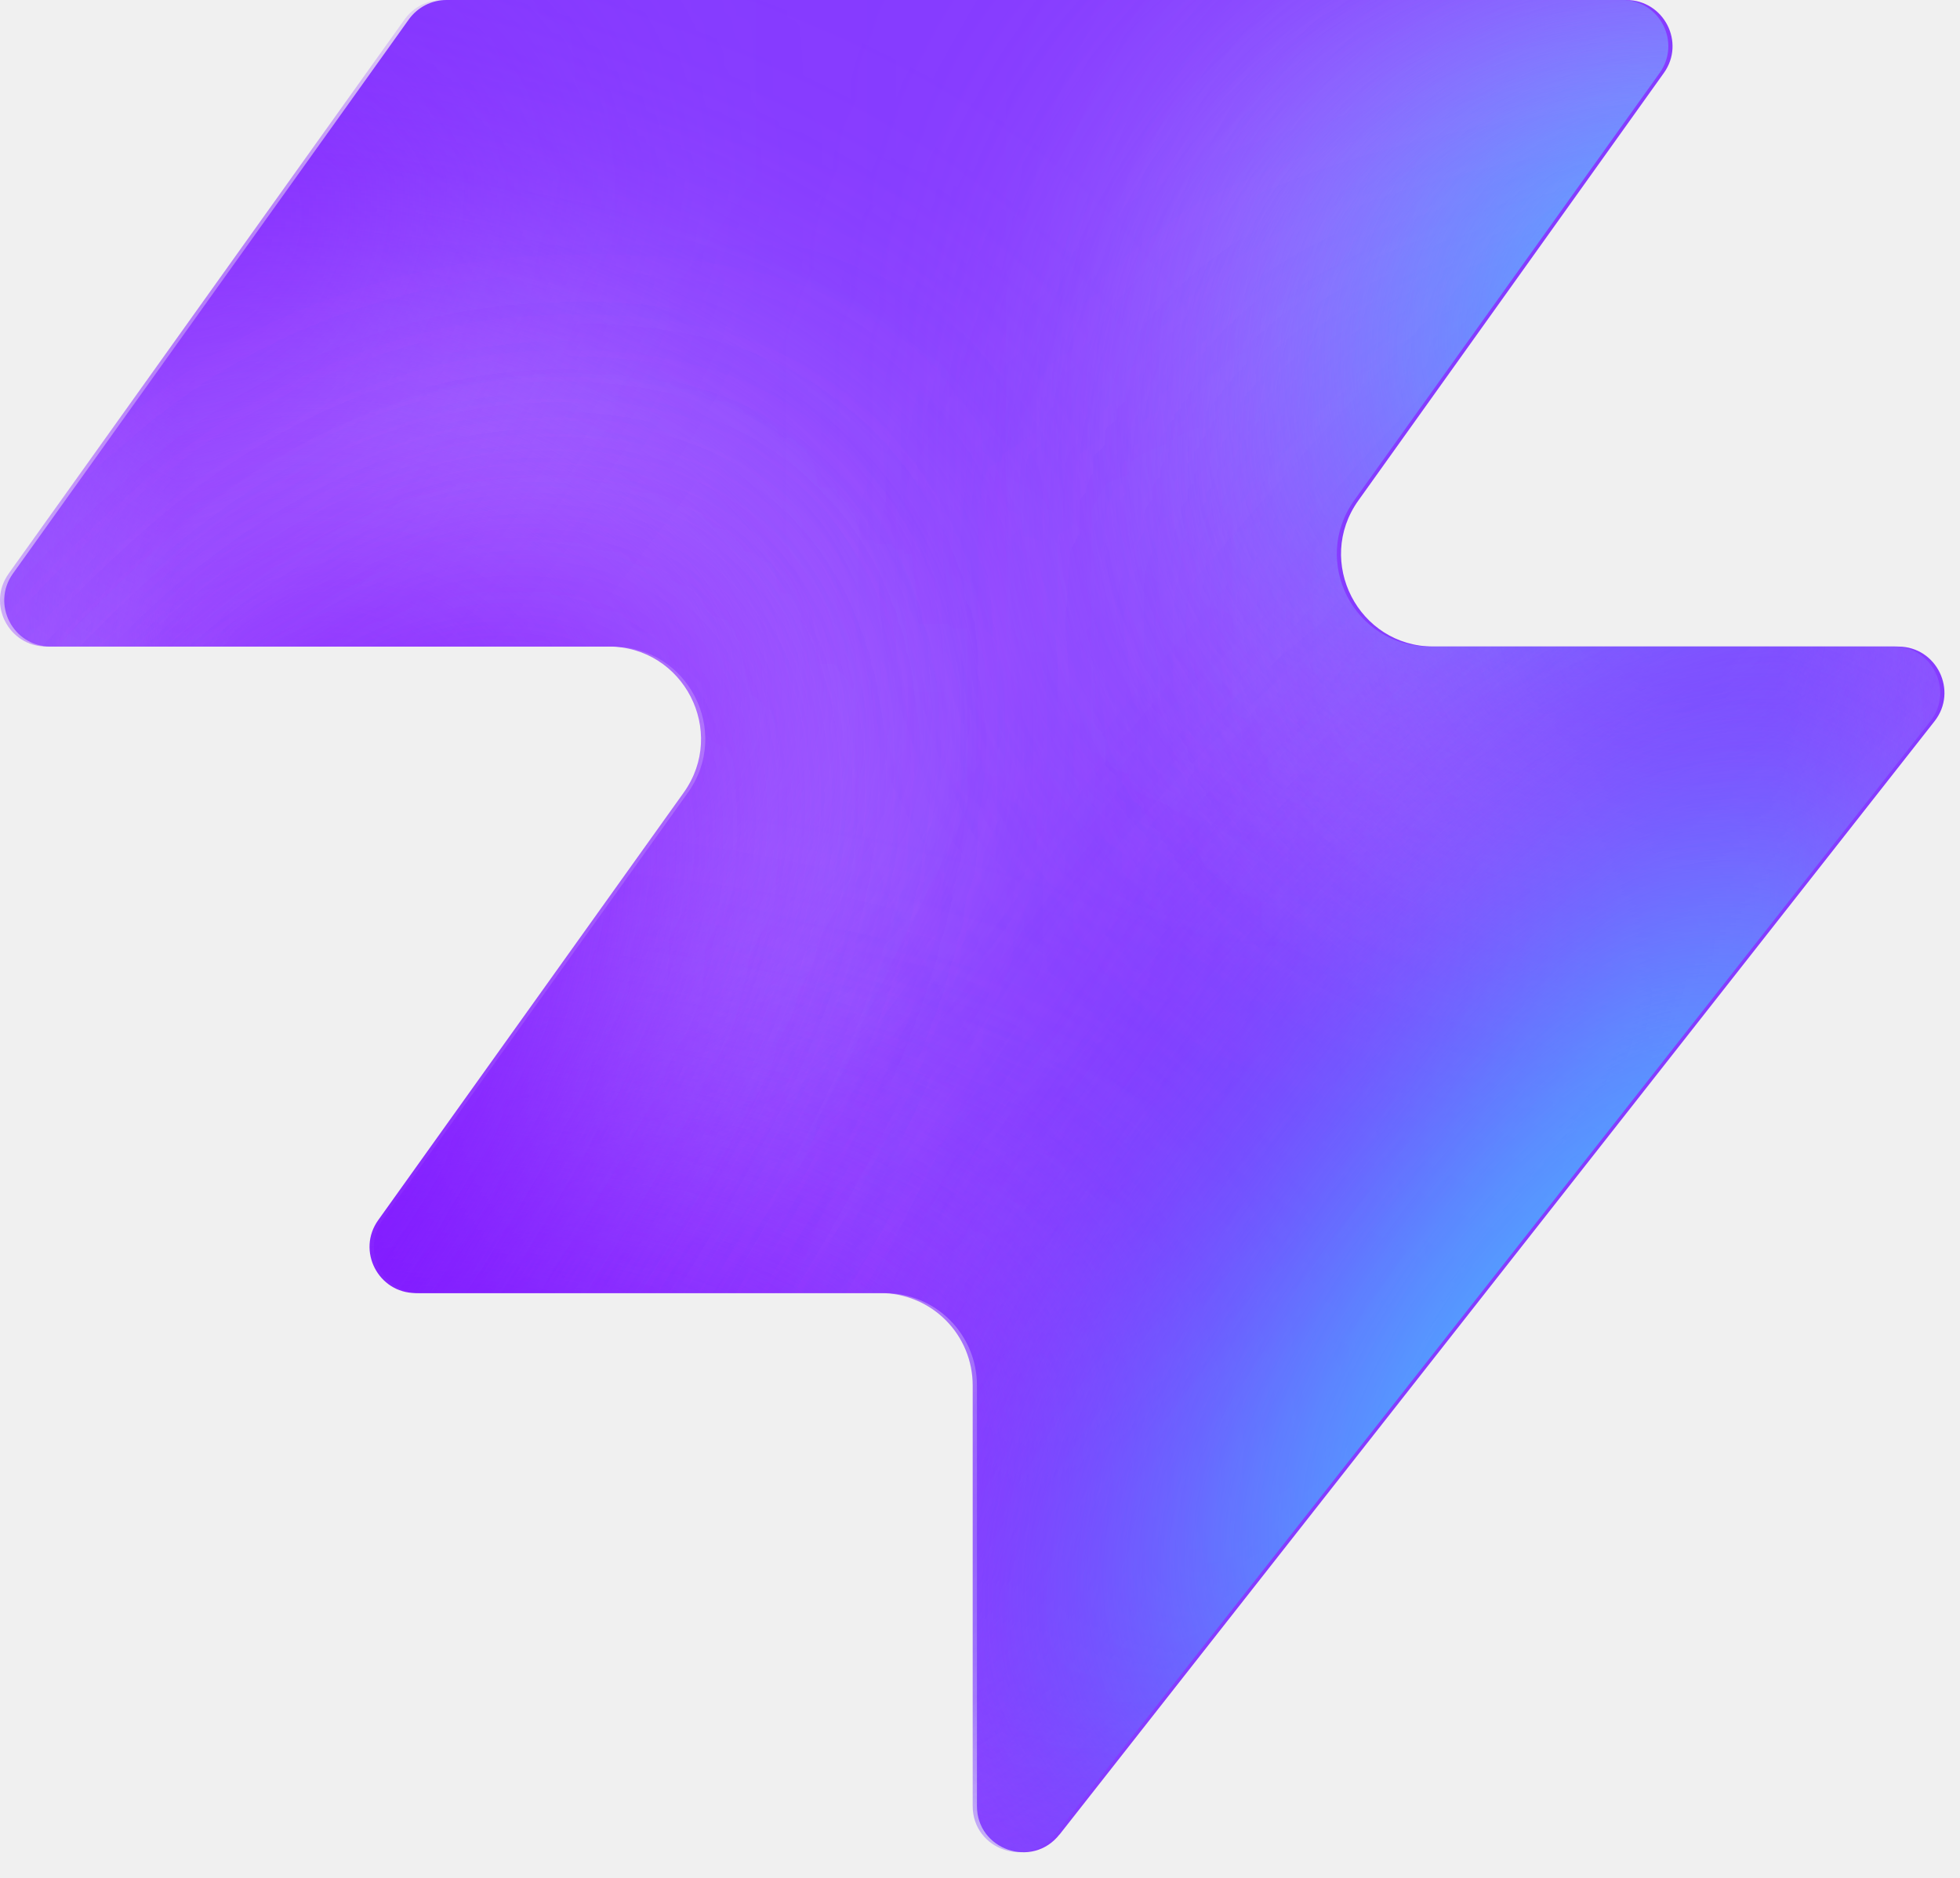
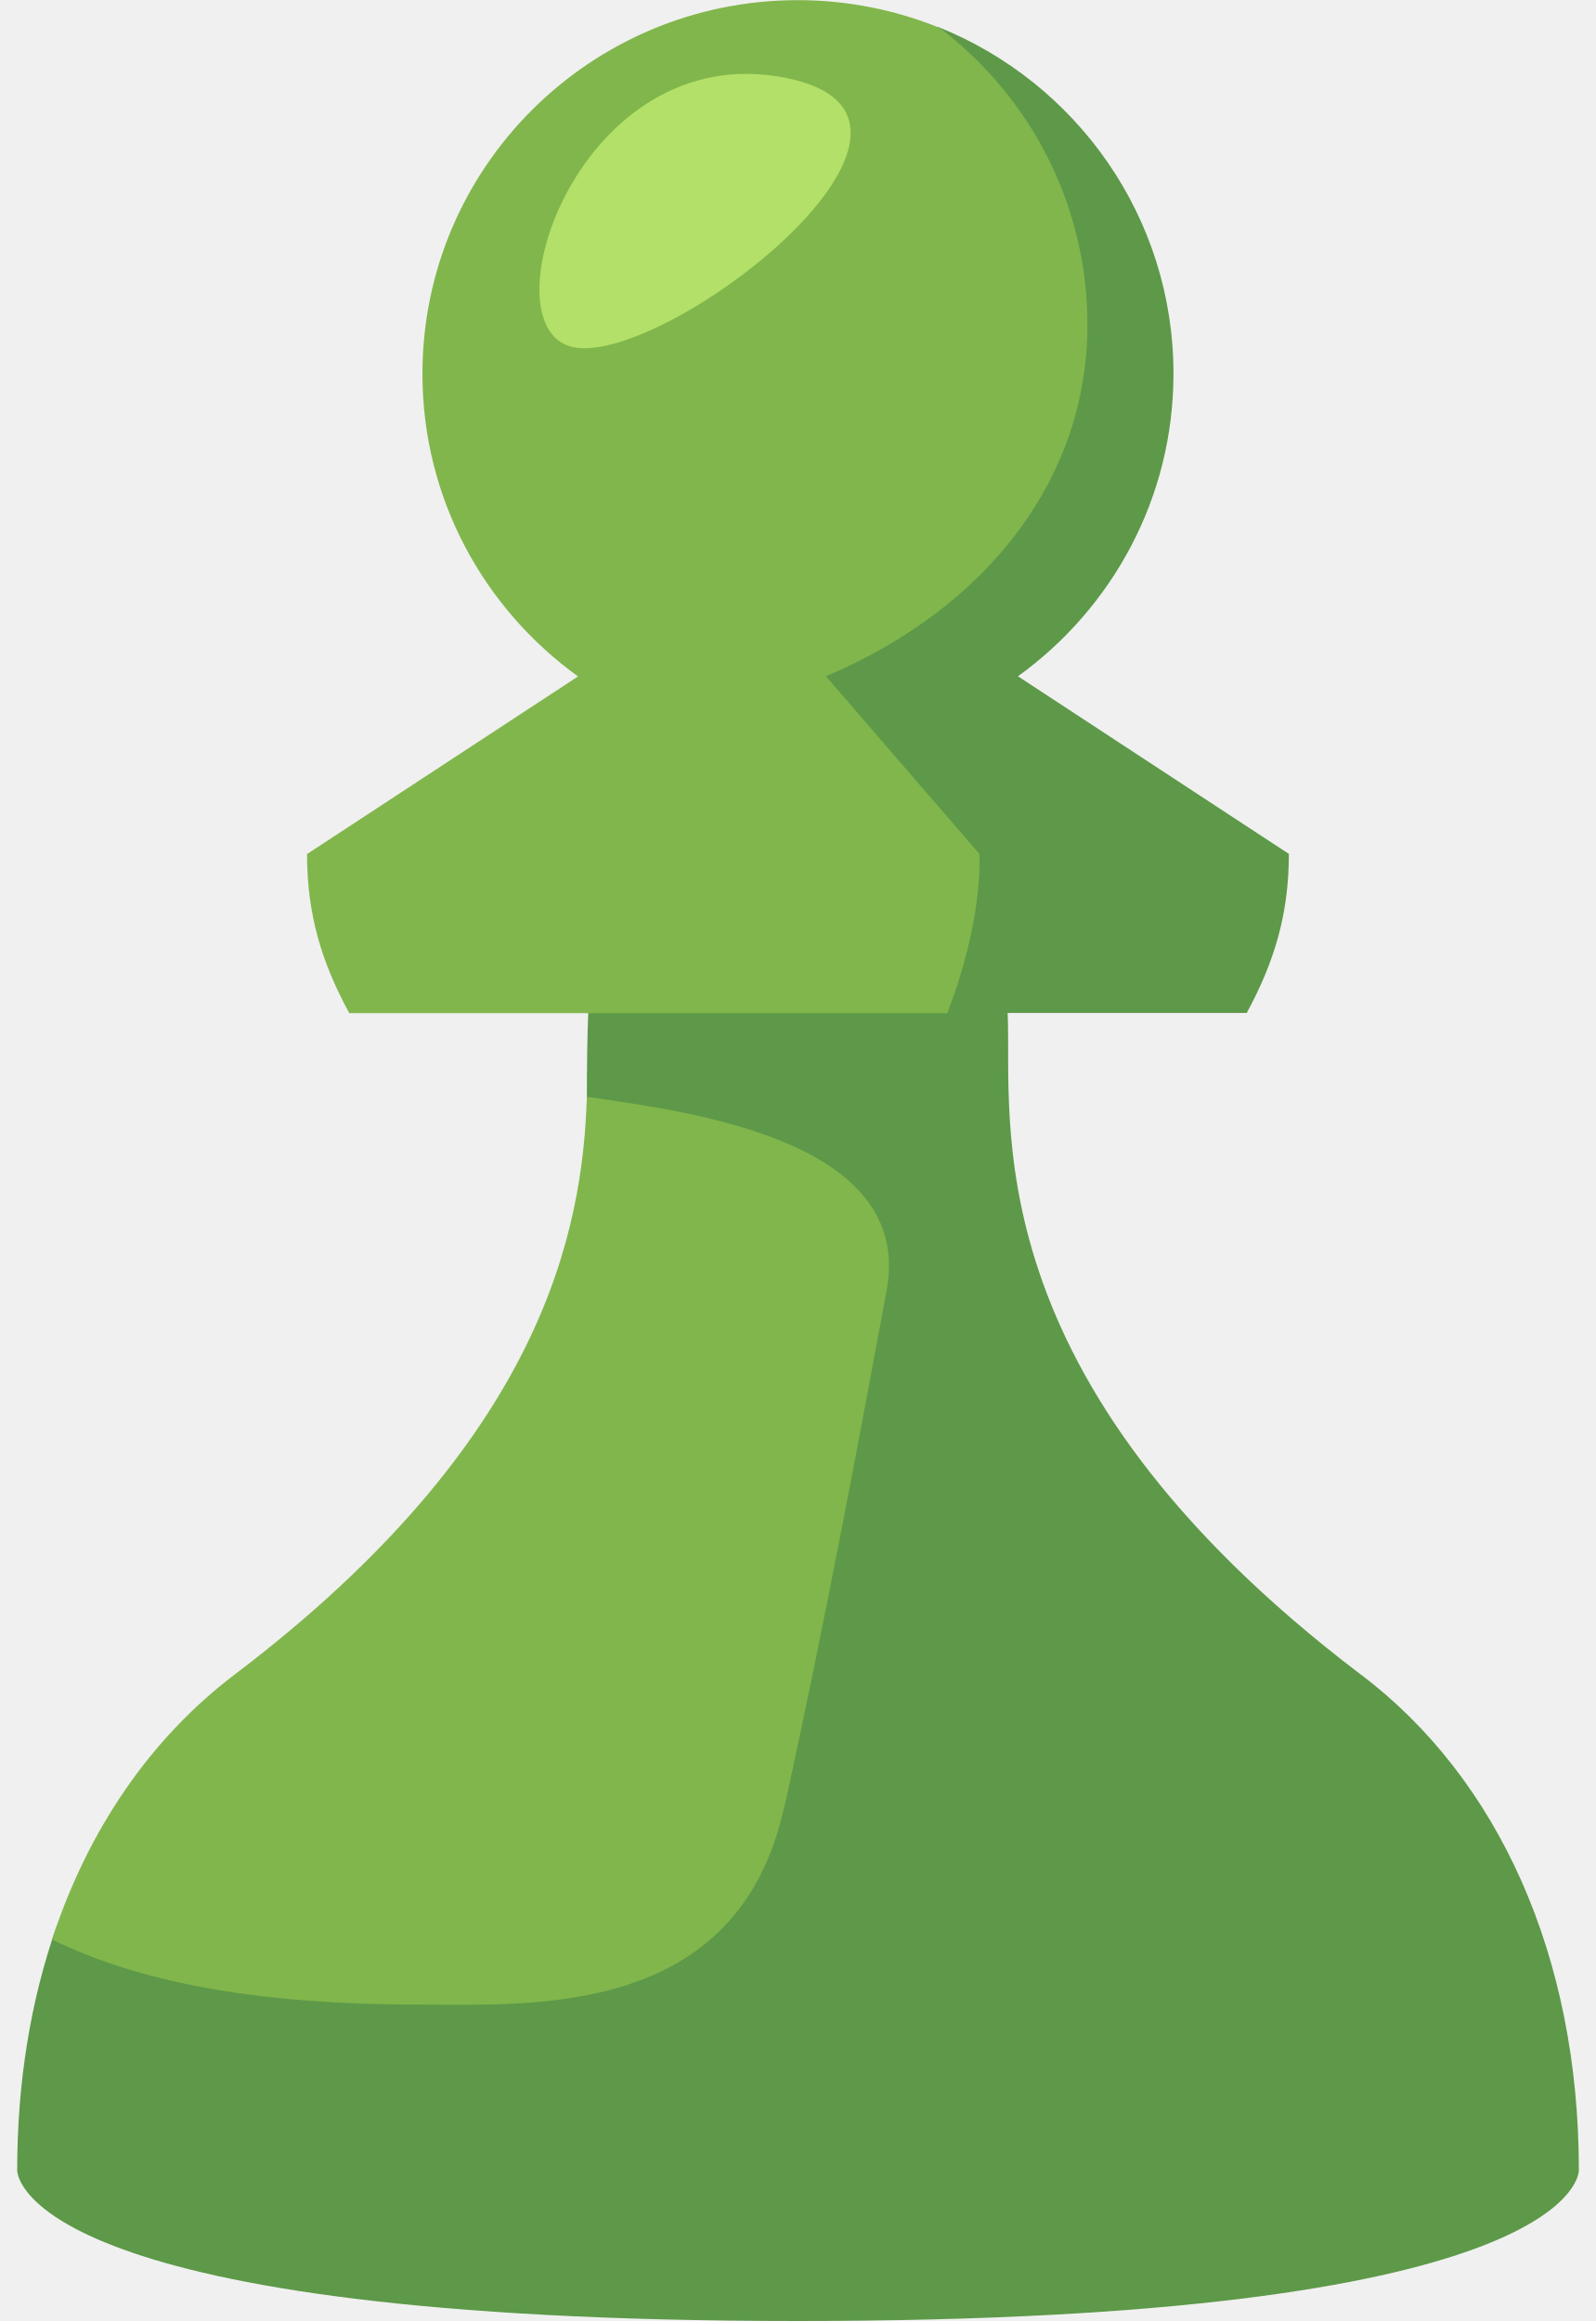
- <svg xmlns="http://www.w3.org/2000/svg" width="48" height="46" fill="none" viewBox="0 0 48 46">
-   <path fill="#863bff" d="M25.946 44.938c-.664.845-2.021.375-2.021-.698V33.937a2.26 2.26 0 0 0-2.262-2.262H10.287c-.92 0-1.456-1.04-.92-1.788l7.48-10.471c1.07-1.497 0-3.578-1.842-3.578H1.237c-.92 0-1.456-1.04-.92-1.788L10.013.474c.214-.297.556-.474.92-.474h28.894c.92 0 1.456 1.04.92 1.788l-7.48 10.471c-1.07 1.498 0 3.579 1.842 3.579h11.377c.943 0 1.473 1.088.89 1.83L25.947 44.94z" style="fill:#863bff;fill:color(display-p3 .525 .23 1);fill-opacity:1" />
-   <mask id="a" width="48" height="46" x="0" y="0" maskUnits="userSpaceOnUse" style="mask-type:alpha">
-     <path fill="#000" d="M25.842 44.938c-.664.844-2.021.375-2.021-.698V33.937a2.26 2.26 0 0 0-2.262-2.262H10.183c-.92 0-1.456-1.04-.92-1.788l7.48-10.471c1.07-1.498 0-3.579-1.842-3.579H1.133c-.92 0-1.456-1.04-.92-1.787L9.91.473c.214-.297.556-.474.92-.474h28.894c.92 0 1.456 1.04.92 1.788l-7.48 10.471c-1.07 1.498 0 3.578 1.842 3.578h11.377c.943 0 1.473 1.088.89 1.832L25.843 44.94z" style="fill:#000;fill-opacity:1" />
-   </mask>
-   <g mask="url(#a)">
-     <g filter="url(#b)">
-       <ellipse cx="5.508" cy="14.704" fill="#ede6ff" rx="5.508" ry="14.704" style="fill:#ede6ff;fill:color(display-p3 .927 .903 1);fill-opacity:1" transform="matrix(.00324 1 1 -.00324 -4.47 31.516)" />
-     </g>
-     <g filter="url(#c)">
-       <ellipse cx="10.399" cy="29.851" fill="#ede6ff" rx="10.399" ry="29.851" style="fill:#ede6ff;fill:color(display-p3 .927 .903 1);fill-opacity:1" transform="matrix(.00324 1 1 -.00324 -39.328 7.883)" />
-     </g>
-     <g filter="url(#d)">
-       <ellipse cx="5.508" cy="30.487" fill="#7e14ff" rx="5.508" ry="30.487" style="fill:#7e14ff;fill:color(display-p3 .492 .077 1);fill-opacity:1" transform="rotate(89.814 -25.913 -14.639)scale(1 -1)" />
-     </g>
-     <g filter="url(#e)">
-       <ellipse cx="5.508" cy="30.599" fill="#7e14ff" rx="5.508" ry="30.599" style="fill:#7e14ff;fill:color(display-p3 .492 .077 1);fill-opacity:1" transform="rotate(89.814 -32.644 -3.334)scale(1 -1)" />
-     </g>
-     <g filter="url(#f)">
-       <ellipse cx="5.508" cy="30.599" fill="#7e14ff" rx="5.508" ry="30.599" style="fill:#7e14ff;fill:color(display-p3 .492 .077 1);fill-opacity:1" transform="matrix(.00324 1 1 -.00324 -34.34 30.47)" />
-     </g>
-     <g filter="url(#g)">
-       <ellipse cx="14.072" cy="22.078" fill="#ede6ff" rx="14.072" ry="22.078" style="fill:#ede6ff;fill:color(display-p3 .927 .903 1);fill-opacity:1" transform="rotate(93.35 24.506 48.493)scale(-1 1)" />
-     </g>
-     <g filter="url(#h)">
-       <ellipse cx="3.47" cy="21.501" fill="#7e14ff" rx="3.47" ry="21.501" style="fill:#7e14ff;fill:color(display-p3 .492 .077 1);fill-opacity:1" transform="rotate(89.009 28.708 47.59)scale(-1 1)" />
-     </g>
-     <g filter="url(#i)">
-       <ellipse cx="3.47" cy="21.501" fill="#7e14ff" rx="3.47" ry="21.501" style="fill:#7e14ff;fill:color(display-p3 .492 .077 1);fill-opacity:1" transform="rotate(89.009 28.708 47.59)scale(-1 1)" />
-     </g>
-     <g filter="url(#j)">
-       <ellipse cx=".387" cy="8.972" fill="#7e14ff" rx="4.407" ry="29.108" style="fill:#7e14ff;fill:color(display-p3 .492 .077 1);fill-opacity:1" transform="rotate(39.51 .387 8.972)" />
-     </g>
-     <g filter="url(#k)">
-       <ellipse cx="47.523" cy="-6.092" fill="#7e14ff" rx="4.407" ry="29.108" style="fill:#7e14ff;fill:color(display-p3 .492 .077 1);fill-opacity:1" transform="rotate(37.892 47.523 -6.092)" />
-     </g>
-     <g filter="url(#l)">
-       <ellipse cx="41.412" cy="6.333" fill="#47bfff" rx="5.971" ry="9.665" style="fill:#47bfff;fill:color(display-p3 .28 .748 1);fill-opacity:1" transform="rotate(37.892 41.412 6.333)" />
-     </g>
-     <g filter="url(#m)">
-       <ellipse cx="-1.879" cy="38.332" fill="#7e14ff" rx="4.407" ry="29.108" style="fill:#7e14ff;fill:color(display-p3 .492 .077 1);fill-opacity:1" transform="rotate(37.892 -1.88 38.332)" />
-     </g>
-     <g filter="url(#n)">
-       <ellipse cx="-1.879" cy="38.332" fill="#7e14ff" rx="4.407" ry="29.108" style="fill:#7e14ff;fill:color(display-p3 .492 .077 1);fill-opacity:1" transform="rotate(37.892 -1.88 38.332)" />
-     </g>
-     <g filter="url(#o)">
-       <ellipse cx="35.651" cy="29.907" fill="#7e14ff" rx="4.407" ry="29.108" style="fill:#7e14ff;fill:color(display-p3 .492 .077 1);fill-opacity:1" transform="rotate(37.892 35.651 29.907)" />
-     </g>
-     <g filter="url(#p)">
-       <ellipse cx="38.418" cy="32.4" fill="#47bfff" rx="5.971" ry="15.297" style="fill:#47bfff;fill:color(display-p3 .28 .748 1);fill-opacity:1" transform="rotate(37.892 38.418 32.4)" />
-     </g>
+ <svg xmlns="http://www.w3.org/2000/svg" width="22" height="32" viewBox="0 0 22 32" fill="none">
+   <g clip-path="url(#clip0_3111_5616)">
+     <path d="M18.764 23.09C13.359 18.989 13.959 15.43 13.892 13.966H17.188C17.573 13.255 17.769 12.594 17.769 11.773L14.034 9.324C15.332 8.387 16.178 6.869 16.178 5.152C16.178 2.989 14.839 1.139 12.942 0.375C12.343 0.133 8.11 13.966 8.11 13.966C8.096 14.284 8.091 14.699 8.091 15.198C8.091 16.573 11.484 16.364 11.305 17.577C11.034 19.392 10.977 20.77 9.407 25.133C8.347 28.076 1.28 25.133 0.774 26.577C0.423 27.583 0.237 28.709 0.237 29.922C0.237 30.053 0.52 32 11.002 32C21.484 32 21.767 30.053 21.767 29.922C21.767 26.964 20.657 24.524 18.766 23.09H18.764Z" fill="#5D9948" />
+     <path d="M10.81 24.93C11.393 22.293 11.91 19.48 12.223 17.794C12.614 15.691 9.409 15.316 8.091 15.122C8.032 16.918 7.529 19.832 3.234 23.088C2.077 23.966 1.214 25.221 0.717 26.741C1.876 27.303 3.423 27.638 5.807 27.638C7.336 27.638 10.169 27.821 10.807 24.928L10.81 24.93Z" fill="#81B64C" />
+     <path d="M13.06 13.966C13.568 12.655 13.502 11.773 13.502 11.773L11.387 9.324C13.638 8.368 14.992 6.571 14.992 4.48C14.992 2.808 14.192 1.324 12.953 0.383C12.35 0.139 11.69 0.002 11 0.002C8.142 0.002 5.824 2.307 5.824 5.154C5.824 6.872 6.67 8.389 7.969 9.326L4.233 11.775C4.233 12.596 4.428 13.257 4.815 13.968H13.062L13.06 13.966Z" fill="#81B64C" />
+     <path d="M10.704 1.051C13.689 1.512 9.329 4.958 7.956 4.796C6.646 4.64 7.907 0.619 10.704 1.051Z" fill="#B2E068" />
  </g>
  <defs>
-     <filter id="b" width="60.045" height="41.654" x="-19.77" y="16.149" color-interpolation-filters="sRGB" filterUnits="userSpaceOnUse">
-       <feFlood flood-opacity="0" result="BackgroundImageFix" />
-       <feBlend in="SourceGraphic" in2="BackgroundImageFix" result="shape" />
-       <feGaussianBlur result="effect1_foregroundBlur_2002_17158" stdDeviation="7.659" />
-     </filter>
-     <filter id="c" width="90.34" height="51.437" x="-54.613" y="-7.533" color-interpolation-filters="sRGB" filterUnits="userSpaceOnUse">
-       <feFlood flood-opacity="0" result="BackgroundImageFix" />
-       <feBlend in="SourceGraphic" in2="BackgroundImageFix" result="shape" />
-       <feGaussianBlur result="effect1_foregroundBlur_2002_17158" stdDeviation="7.659" />
-     </filter>
-     <filter id="d" width="79.355" height="29.4" x="-49.64" y="2.03" color-interpolation-filters="sRGB" filterUnits="userSpaceOnUse">
-       <feFlood flood-opacity="0" result="BackgroundImageFix" />
-       <feBlend in="SourceGraphic" in2="BackgroundImageFix" result="shape" />
-       <feGaussianBlur result="effect1_foregroundBlur_2002_17158" stdDeviation="4.596" />
-     </filter>
-     <filter id="e" width="79.579" height="29.4" x="-45.045" y="20.029" color-interpolation-filters="sRGB" filterUnits="userSpaceOnUse">
-       <feFlood flood-opacity="0" result="BackgroundImageFix" />
-       <feBlend in="SourceGraphic" in2="BackgroundImageFix" result="shape" />
-       <feGaussianBlur result="effect1_foregroundBlur_2002_17158" stdDeviation="4.596" />
-     </filter>
-     <filter id="f" width="79.579" height="29.4" x="-43.513" y="21.178" color-interpolation-filters="sRGB" filterUnits="userSpaceOnUse">
-       <feFlood flood-opacity="0" result="BackgroundImageFix" />
-       <feBlend in="SourceGraphic" in2="BackgroundImageFix" result="shape" />
-       <feGaussianBlur result="effect1_foregroundBlur_2002_17158" stdDeviation="4.596" />
-     </filter>
-     <filter id="g" width="74.749" height="58.852" x="15.756" y="-17.901" color-interpolation-filters="sRGB" filterUnits="userSpaceOnUse">
-       <feFlood flood-opacity="0" result="BackgroundImageFix" />
-       <feBlend in="SourceGraphic" in2="BackgroundImageFix" result="shape" />
-       <feGaussianBlur result="effect1_foregroundBlur_2002_17158" stdDeviation="7.659" />
-     </filter>
-     <filter id="h" width="61.377" height="25.362" x="23.548" y="2.284" color-interpolation-filters="sRGB" filterUnits="userSpaceOnUse">
-       <feFlood flood-opacity="0" result="BackgroundImageFix" />
-       <feBlend in="SourceGraphic" in2="BackgroundImageFix" result="shape" />
-       <feGaussianBlur result="effect1_foregroundBlur_2002_17158" stdDeviation="4.596" />
-     </filter>
-     <filter id="i" width="61.377" height="25.362" x="23.548" y="2.284" color-interpolation-filters="sRGB" filterUnits="userSpaceOnUse">
-       <feFlood flood-opacity="0" result="BackgroundImageFix" />
-       <feBlend in="SourceGraphic" in2="BackgroundImageFix" result="shape" />
-       <feGaussianBlur result="effect1_foregroundBlur_2002_17158" stdDeviation="4.596" />
-     </filter>
-     <filter id="j" width="56.045" height="63.649" x="-27.636" y="-22.853" color-interpolation-filters="sRGB" filterUnits="userSpaceOnUse">
-       <feFlood flood-opacity="0" result="BackgroundImageFix" />
-       <feBlend in="SourceGraphic" in2="BackgroundImageFix" result="shape" />
-       <feGaussianBlur result="effect1_foregroundBlur_2002_17158" stdDeviation="4.596" />
-     </filter>
-     <filter id="k" width="54.814" height="64.646" x="20.116" y="-38.415" color-interpolation-filters="sRGB" filterUnits="userSpaceOnUse">
-       <feFlood flood-opacity="0" result="BackgroundImageFix" />
-       <feBlend in="SourceGraphic" in2="BackgroundImageFix" result="shape" />
-       <feGaussianBlur result="effect1_foregroundBlur_2002_17158" stdDeviation="4.596" />
-     </filter>
-     <filter id="l" width="33.541" height="35.313" x="24.641" y="-11.323" color-interpolation-filters="sRGB" filterUnits="userSpaceOnUse">
-       <feFlood flood-opacity="0" result="BackgroundImageFix" />
-       <feBlend in="SourceGraphic" in2="BackgroundImageFix" result="shape" />
-       <feGaussianBlur result="effect1_foregroundBlur_2002_17158" stdDeviation="4.596" />
-     </filter>
-     <filter id="m" width="54.814" height="64.646" x="-29.286" y="6.009" color-interpolation-filters="sRGB" filterUnits="userSpaceOnUse">
-       <feFlood flood-opacity="0" result="BackgroundImageFix" />
-       <feBlend in="SourceGraphic" in2="BackgroundImageFix" result="shape" />
-       <feGaussianBlur result="effect1_foregroundBlur_2002_17158" stdDeviation="4.596" />
-     </filter>
-     <filter id="n" width="54.814" height="64.646" x="-29.286" y="6.009" color-interpolation-filters="sRGB" filterUnits="userSpaceOnUse">
-       <feFlood flood-opacity="0" result="BackgroundImageFix" />
-       <feBlend in="SourceGraphic" in2="BackgroundImageFix" result="shape" />
-       <feGaussianBlur result="effect1_foregroundBlur_2002_17158" stdDeviation="4.596" />
-     </filter>
-     <filter id="o" width="54.814" height="64.646" x="8.244" y="-2.416" color-interpolation-filters="sRGB" filterUnits="userSpaceOnUse">
-       <feFlood flood-opacity="0" result="BackgroundImageFix" />
-       <feBlend in="SourceGraphic" in2="BackgroundImageFix" result="shape" />
-       <feGaussianBlur result="effect1_foregroundBlur_2002_17158" stdDeviation="4.596" />
-     </filter>
-     <filter id="p" width="39.409" height="43.623" x="18.713" y="10.588" color-interpolation-filters="sRGB" filterUnits="userSpaceOnUse">
-       <feFlood flood-opacity="0" result="BackgroundImageFix" />
-       <feBlend in="SourceGraphic" in2="BackgroundImageFix" result="shape" />
-       <feGaussianBlur result="effect1_foregroundBlur_2002_17158" stdDeviation="4.596" />
-     </filter>
+     <clipPath id="clip0_3111_5616">
+       <rect width="22" height="32" fill="white" />
+     </clipPath>
  </defs>
</svg>
